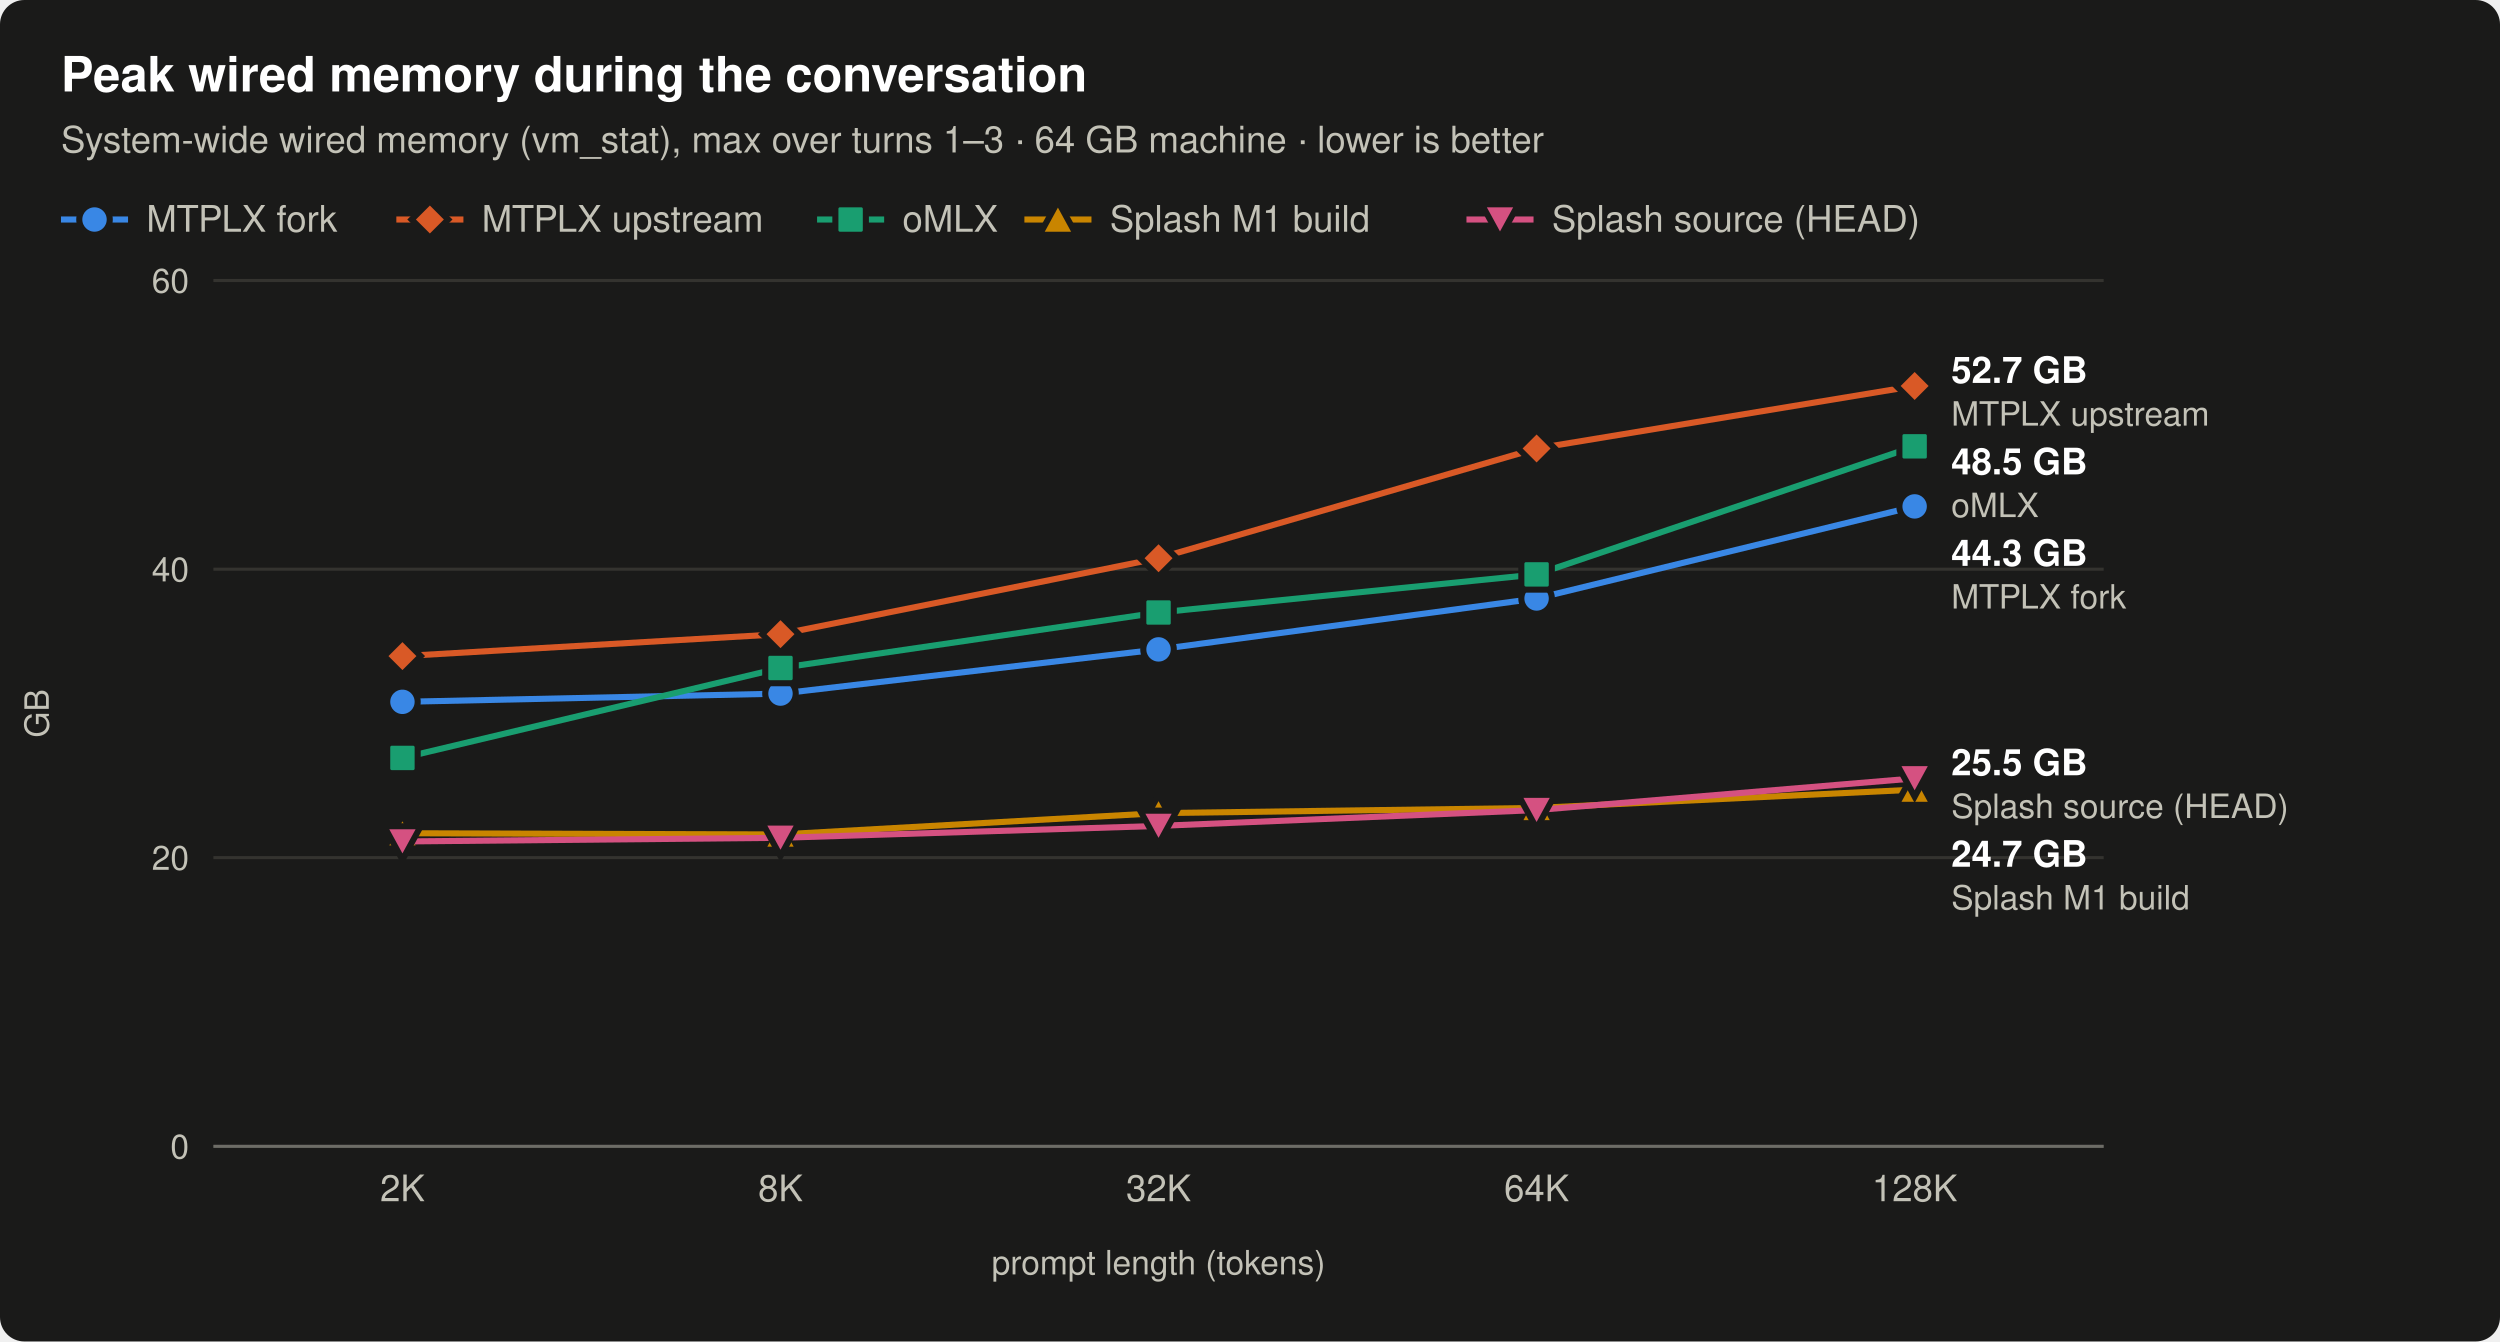
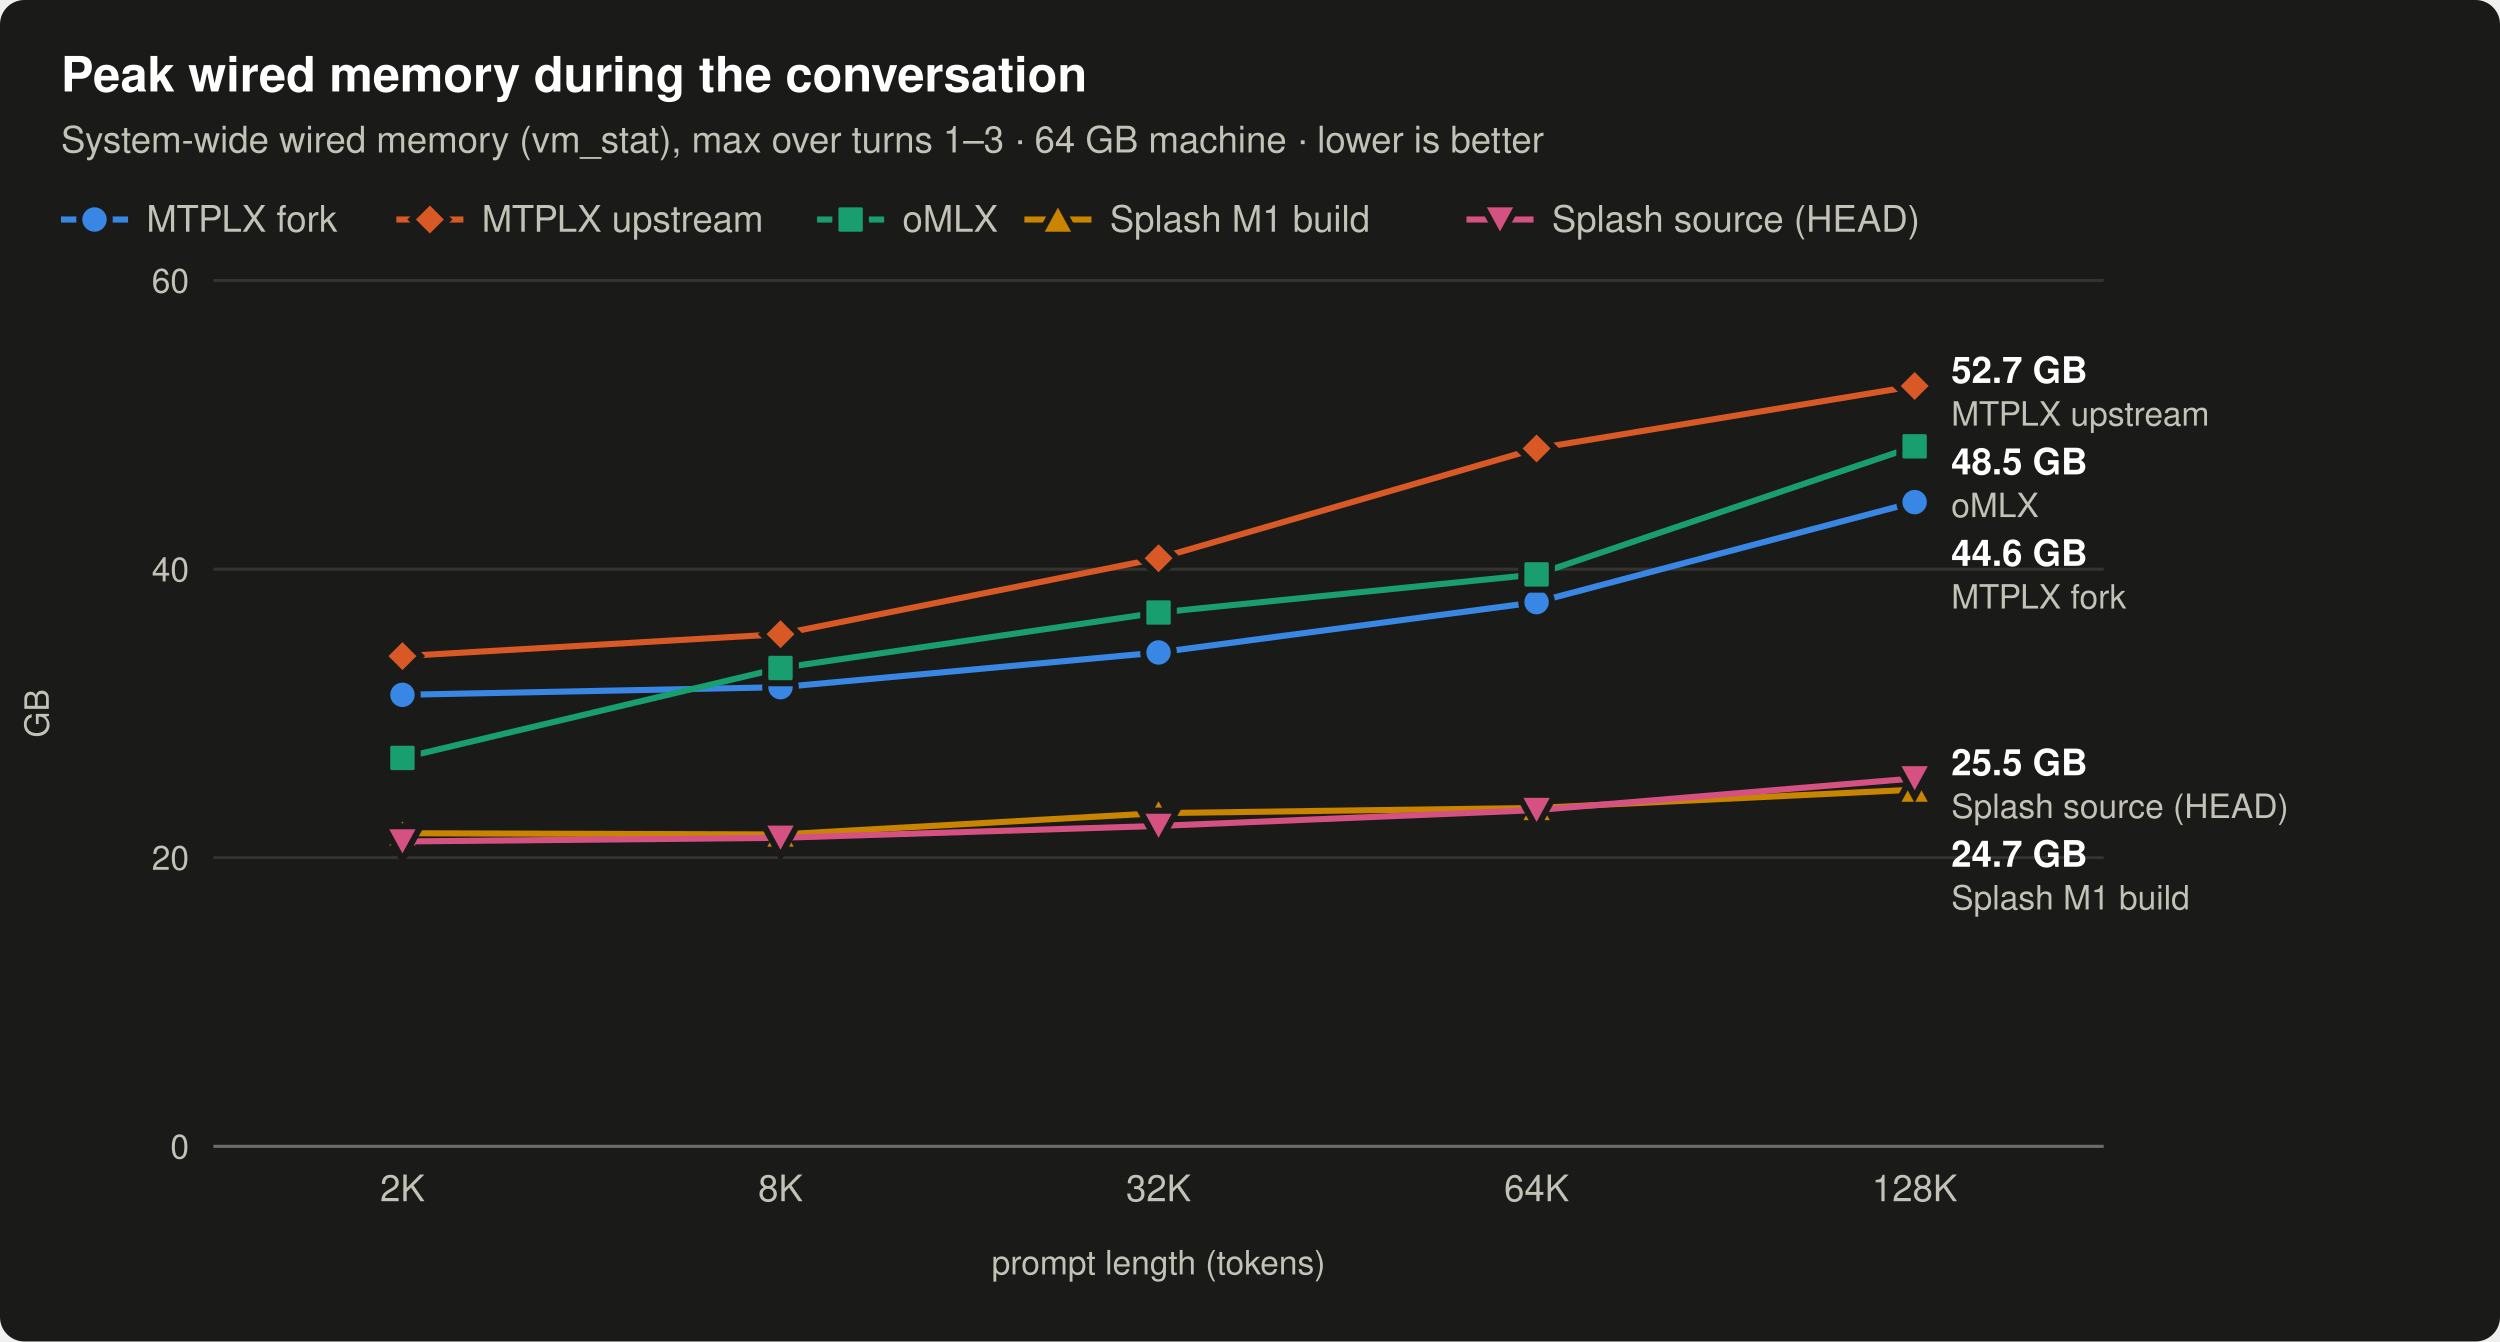
<svg xmlns="http://www.w3.org/2000/svg" viewBox="0 0 820 440" width="820" height="440" role="img" aria-label="Peak wired memory during the conversation" font-family="-apple-system,BlinkMacSystemFont,Segoe UI,Helvetica,Arial,sans-serif">
  <rect width="820" height="440" rx="8" fill="#1a1a19" />
  <text x="20" y="30" fill="#ffffff" font-size="16" font-weight="600">Peak wired memory during the conversation</text>
  <text x="20" y="50" fill="#c3c2b7" font-size="12">System-wide wired memory (vm_stat), max over turns 1–3 · 64 GB machine · lower is better</text>
  <line x1="20" x2="42" y1="72" y2="72" stroke="#3987e5" stroke-width="2" />
  <circle cx="31" cy="72" r="5" fill="#3987e5" stroke="#1a1a19" stroke-width="2" />
  <text x="48" y="76" fill="#c3c2b7" font-size="12">MTPLX fork</text>
  <line x1="130" x2="152" y1="72" y2="72" stroke="#d95926" stroke-width="2" />
  <path d="M141 66L147 72L141 78L135 72Z" fill="#d95926" stroke="#1a1a19" stroke-width="2" />
  <text x="158" y="76" fill="#c3c2b7" font-size="12">MTPLX upstream</text>
  <line x1="268" x2="290" y1="72" y2="72" stroke="#199e70" stroke-width="2" />
  <rect x="274" y="67" width="10" height="10" rx="1.5" fill="#199e70" stroke="#1a1a19" stroke-width="2" />
  <text x="296" y="76" fill="#c3c2b7" font-size="12">oMLX</text>
  <line x1="336" x2="358" y1="72" y2="72" stroke="#c98500" stroke-width="2" />
  <path d="M347 66L353 77L341 77Z" fill="#c98500" stroke="#1a1a19" stroke-width="2" />
  <text x="364" y="76" fill="#c3c2b7" font-size="12">Splash M1 build</text>
  <line x1="481" x2="503" y1="72" y2="72" stroke="#d55181" stroke-width="2" />
  <path d="M492 78L498 67L486 67Z" fill="#d55181" stroke="#1a1a19" stroke-width="2" />
  <text x="509" y="76" fill="#c3c2b7" font-size="12">Splash source (HEAD)</text>
  <line x1="70" x2="690" y1="376.0" y2="376.0" stroke="#34332f" />
  <text x="62" y="380.0" fill="#c3c2b7" font-size="11" text-anchor="end">0</text>
  <line x1="70" x2="690" y1="281.3" y2="281.3" stroke="#34332f" />
  <text x="62" y="285.3" fill="#c3c2b7" font-size="11" text-anchor="end">20</text>
  <line x1="70" x2="690" y1="186.7" y2="186.7" stroke="#34332f" />
  <text x="62" y="190.7" fill="#c3c2b7" font-size="11" text-anchor="end">40</text>
  <line x1="70" x2="690" y1="92.0" y2="92.0" stroke="#34332f" />
  <text x="62" y="96.0" fill="#c3c2b7" font-size="11" text-anchor="end">60</text>
  <line x1="70" x2="690" y1="376" y2="376" stroke="#6d6c66" />
  <text x="132.0" y="394" fill="#c3c2b7" font-size="12" text-anchor="middle">2K</text>
  <text x="256.0" y="394" fill="#c3c2b7" font-size="12" text-anchor="middle">8K</text>
  <text x="380.0" y="394" fill="#c3c2b7" font-size="12" text-anchor="middle">32K</text>
  <text x="504.0" y="394" fill="#c3c2b7" font-size="12" text-anchor="middle">64K</text>
  <text x="628.0" y="394" fill="#c3c2b7" font-size="12" text-anchor="middle">128K</text>
  <text x="380.0" y="418" fill="#c3c2b7" font-size="11" text-anchor="middle">prompt length (tokens)</text>
  <text x="16" y="234.0" fill="#c3c2b7" font-size="11" text-anchor="middle" transform="rotate(-90 16 234.0)">GB</text>
-   <polyline points="132.0,230.2 256.0,227.5 380.0,213.0 504.0,196.3 628.0,166.1" fill="none" stroke="#3987e5" stroke-width="2" stroke-linejoin="round" />
-   <circle cx="132.0" cy="230.2" r="5" fill="#3987e5" stroke="#1a1a19" stroke-width="2" />
-   <circle cx="256.0" cy="227.5" r="5" fill="#3987e5" stroke="#1a1a19" stroke-width="2" />
-   <circle cx="380.0" cy="213.0" r="5" fill="#3987e5" stroke="#1a1a19" stroke-width="2" />
-   <circle cx="504.0" cy="196.3" r="5" fill="#3987e5" stroke="#1a1a19" stroke-width="2" />
-   <circle cx="628.0" cy="166.1" r="5" fill="#3987e5" stroke="#1a1a19" stroke-width="2" />
+   <polyline points="132.0,227.9 256.0,225.4 380.0,214.0 504.0,197.5 628.0,164.7" fill="none" stroke="#3987e5" stroke-width="2" stroke-linejoin="round" />
+   <circle cx="132.0" cy="227.9" r="5" fill="#3987e5" stroke="#1a1a19" stroke-width="2" />
+   <circle cx="256.0" cy="225.4" r="5" fill="#3987e5" stroke="#1a1a19" stroke-width="2" />
+   <circle cx="380.0" cy="214.0" r="5" fill="#3987e5" stroke="#1a1a19" stroke-width="2" />
+   <circle cx="504.0" cy="197.5" r="5" fill="#3987e5" stroke="#1a1a19" stroke-width="2" />
+   <circle cx="628.0" cy="164.7" r="5" fill="#3987e5" stroke="#1a1a19" stroke-width="2" />
  <polyline points="132.0,215.2 256.0,208.0 380.0,183.1 504.0,147.1 628.0,126.6" fill="none" stroke="#d95926" stroke-width="2" stroke-linejoin="round" />
  <path d="M132.0 209.2L138.0 215.2L132.0 221.2L126.0 215.2Z" fill="#d95926" stroke="#1a1a19" stroke-width="2" />
  <path d="M256.0 202.0L262.0 208.0L256.0 214.0L250.0 208.0Z" fill="#d95926" stroke="#1a1a19" stroke-width="2" />
  <path d="M380.0 177.1L386.0 183.1L380.0 189.1L374.0 183.1Z" fill="#d95926" stroke="#1a1a19" stroke-width="2" />
  <path d="M504.0 141.1L510.0 147.1L504.0 153.1L498.0 147.1Z" fill="#d95926" stroke="#1a1a19" stroke-width="2" />
  <path d="M628.0 120.6L634.0 126.6L628.0 132.6L622.0 126.6Z" fill="#d95926" stroke="#1a1a19" stroke-width="2" />
  <polyline points="132.0,248.6 256.0,219.1 380.0,200.9 504.0,188.4 628.0,146.4" fill="none" stroke="#199e70" stroke-width="2" stroke-linejoin="round" />
  <rect x="127.0" y="243.6" width="10" height="10" rx="1.5" fill="#199e70" stroke="#1a1a19" stroke-width="2" />
  <rect x="251.0" y="214.1" width="10" height="10" rx="1.5" fill="#199e70" stroke="#1a1a19" stroke-width="2" />
  <rect x="375.0" y="195.9" width="10" height="10" rx="1.5" fill="#199e70" stroke="#1a1a19" stroke-width="2" />
  <rect x="499.0" y="183.4" width="10" height="10" rx="1.5" fill="#199e70" stroke="#1a1a19" stroke-width="2" />
  <rect x="623.0" y="141.4" width="10" height="10" rx="1.5" fill="#199e70" stroke="#1a1a19" stroke-width="2" />
  <polyline points="132.0,273.3 256.0,273.7 380.0,266.7 504.0,265.0 628.0,259.0" fill="none" stroke="#c98500" stroke-width="2" stroke-linejoin="round" />
  <path d="M132.0 267.3L138.0 278.3L126.0 278.3Z" fill="#c98500" stroke="#1a1a19" stroke-width="2" />
  <path d="M256.0 267.7L262.0 278.7L250.0 278.7Z" fill="#c98500" stroke="#1a1a19" stroke-width="2" />
  <path d="M380.0 260.7L386.0 271.7L374.0 271.7Z" fill="#c98500" stroke="#1a1a19" stroke-width="2" />
  <path d="M504.0 259.0L510.0 270.0L498.0 270.0Z" fill="#c98500" stroke="#1a1a19" stroke-width="2" />
  <path d="M628.0 253.0L634.0 264.0L622.0 264.0Z" fill="#c98500" stroke="#1a1a19" stroke-width="2" />
  <polyline points="132.0,276.0 256.0,274.8 380.0,270.9 504.0,265.7 628.0,255.3" fill="none" stroke="#d55181" stroke-width="2" stroke-linejoin="round" />
  <path d="M132.0 282.0L138.0 271.0L126.0 271.0Z" fill="#d55181" stroke="#1a1a19" stroke-width="2" />
  <path d="M256.0 280.8L262.0 269.8L250.0 269.8Z" fill="#d55181" stroke="#1a1a19" stroke-width="2" />
  <path d="M380.0 276.9L386.0 265.9L374.0 265.9Z" fill="#d55181" stroke="#1a1a19" stroke-width="2" />
  <path d="M504.0 271.7L510.0 260.7L498.0 260.7Z" fill="#d55181" stroke="#1a1a19" stroke-width="2" />
  <path d="M628.0 261.3L634.0 250.3L622.0 250.3Z" fill="#d55181" stroke="#1a1a19" stroke-width="2" />
  <text x="640.0" y="125.6" fill="#ffffff" font-size="12" font-weight="600">52.7 GB</text>
  <text x="640.0" y="139.6" fill="#c3c2b7" font-size="11">MTPLX upstream</text>
  <text x="640.0" y="155.6" fill="#ffffff" font-size="12" font-weight="600">48.5 GB</text>
  <text x="640.0" y="169.6" fill="#c3c2b7" font-size="11">oMLX</text>
-   <text x="640.0" y="185.6" fill="#ffffff" font-size="12" font-weight="600">44.3 GB</text>
+   <text x="640.0" y="185.6" fill="#ffffff" font-size="12" font-weight="600">44.6 GB</text>
  <text x="640.0" y="199.6" fill="#c3c2b7" font-size="11">MTPLX fork</text>
  <text x="640.0" y="254.3" fill="#ffffff" font-size="12" font-weight="600">25.5 GB</text>
  <text x="640.0" y="268.3" fill="#c3c2b7" font-size="11">Splash source (HEAD)</text>
  <text x="640.0" y="284.3" fill="#ffffff" font-size="12" font-weight="600">24.7 GB</text>
  <text x="640.0" y="298.3" fill="#c3c2b7" font-size="11">Splash M1 build</text>
</svg>
